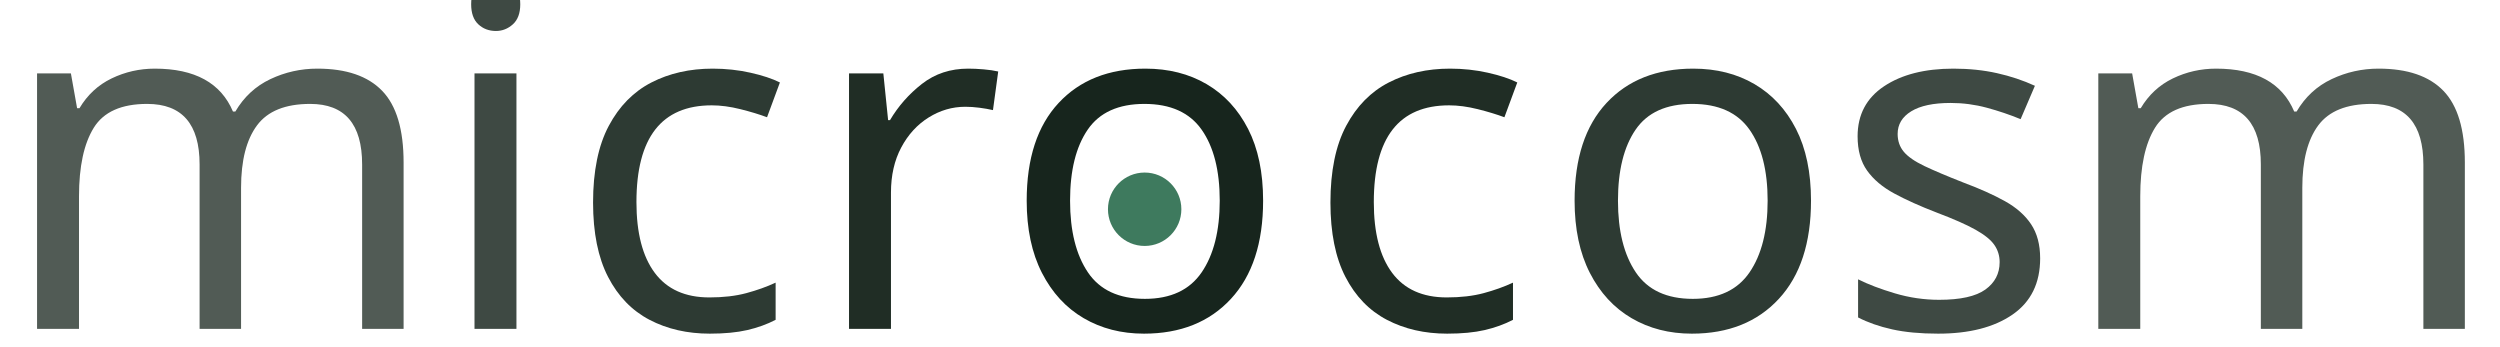
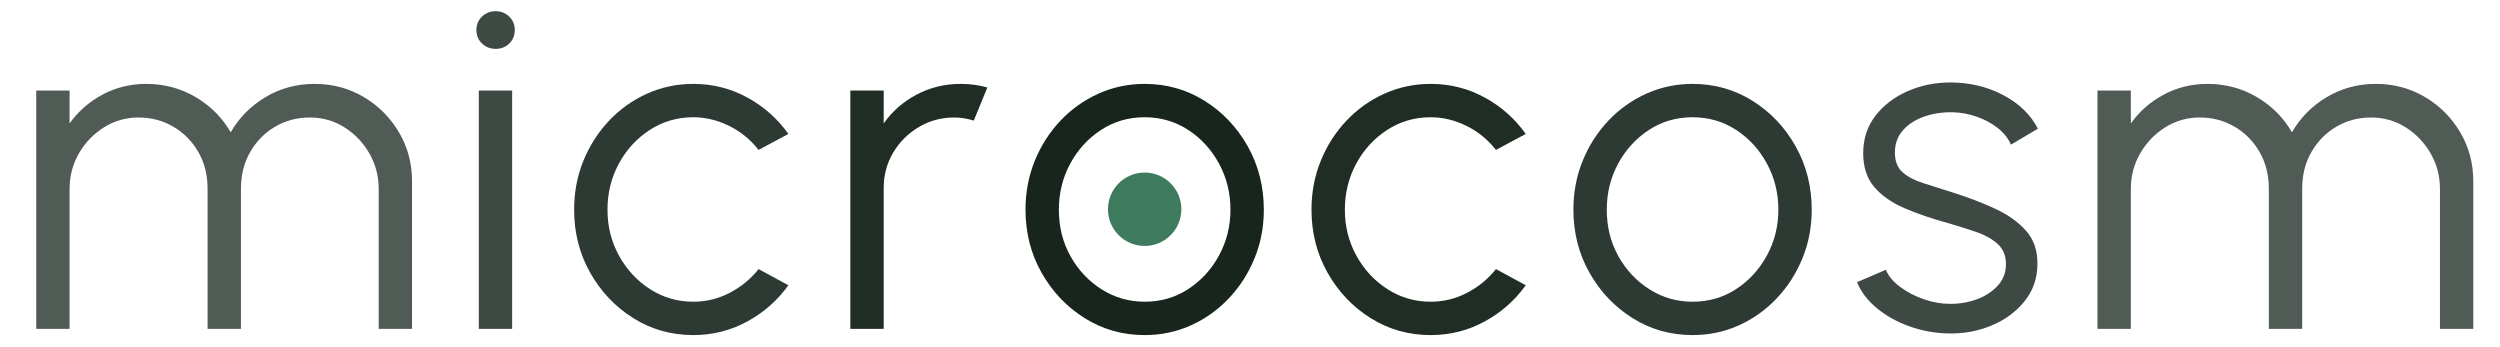
<svg xmlns="http://www.w3.org/2000/svg" class="mc" viewBox="-16 -690 5245 726" role="img" aria-label="microcosm">
  <style>.mc .mc-i{fill:#17251D}.mc .mc-w{fill:#3E7A5E}</style>
-   <g text-anchor="middle" font-family="Urbanist,'Avenir Next','Century Gothic',Futura,sans-serif" font-size="1000" font-weight="400">
-     <text class="mc-i" x="444.25" y="0" fill-opacity=".75">m</text>
-     <text class="mc-i" x="1023.5" y="0" fill-opacity=".83">i</text>
-     <text class="mc-i" x="1413.25" y="0" fill-opacity=".90">c</text>
-     <text class="mc-i" x="1886.75" y="0" fill-opacity=".96">r</text>
-     <text class="mc-i" x="2385.5" y="0">o</text>
-     <text class="mc-i" x="2960.25" y="0" fill-opacity=".96">c</text>
-     <text class="mc-i" x="3535" y="0" fill-opacity=".90">o</text>
-     <text class="mc-i" x="4069.75" y="0" fill-opacity=".83">s</text>
-     <text class="mc-i" x="4768.75" y="0" fill-opacity=".75">m</text>
-   </g>
+   <path class="mc-i" fill-opacity=".75" d="M60.0 0.0V-500.0H130.0V-431.0Q157.0 -469.0 199.0 -491.5Q241.0 -514.0 291.0 -514.0Q347.5 -514.0 394.5 -486.25Q441.5 -458.5 468.0 -412.5Q494.5 -458.5 541.0 -486.25Q587.5 -514.0 644.0 -514.0Q700.5 -514.0 747.0 -486.5Q793.5 -459.0 821.0 -412.5Q848.5 -366.0 848.5 -309.5V0.0H778.5V-294.0Q778.5 -334.0 759.0 -368.0Q739.5 -402.0 706.75 -422.75Q674.0 -443.5 634.0 -443.5Q594.0 -443.5 561.25 -424.25Q528.5 -405.0 509.0 -371.25Q489.5 -337.5 489.5 -294.0V0.0H419.5V-294.0Q419.5 -337.5 400.0 -371.25Q380.5 -405.0 347.5 -424.25Q314.5 -443.5 274.5 -443.5Q235.0 -443.5 202.0 -422.75Q169.0 -402.0 149.5 -368.0Q130.0 -334.0 130.0 -294.0V0.0Z" />
+   <path class="mc-i" fill-opacity=".83" d="M988.5 -500.0H1058.5V0.0H988.5ZM1024.0 -587.5Q1007.0 -587.5 995.25 -598.75Q983.5 -610.0 983.5 -627.0Q983.5 -644.0 995.25 -655.25Q1007.0 -666.5 1024.0 -666.5Q1040.5 -666.5 1052.25 -655.25Q1064.0 -644.0 1064.0 -627.0Q1064.0 -610.0 1052.5 -598.75Q1041.0 -587.5 1024.0 -587.5Z" />
+   <path class="mc-i" fill-opacity=".90" d="M1575.5 -125.5 1638.0 -91.5Q1604.0 -44.0 1551.75 -15.5Q1499.5 13.0 1438.5 13.0Q1369.5 13.0 1312.75 -22.5Q1256.0 -58.0 1222.25 -117.75Q1188.5 -177.5 1188.5 -250.0Q1188.5 -305.0 1208.0 -352.75Q1227.5 -400.5 1261.75 -436.75Q1296.0 -473.0 1341.5 -493.5Q1387.0 -514.0 1438.5 -514.0Q1499.5 -514.0 1551.75 -485.5Q1604.0 -457.0 1638.0 -409.0L1575.5 -375.5Q1549.5 -408.5 1513.0 -426.25Q1476.5 -444.0 1438.5 -444.0Q1388.0 -444.0 1347.0 -417.25Q1306.0 -390.5 1282.25 -346.5Q1258.5 -302.5 1258.5 -250.0Q1258.5 -197.5 1282.75 -153.5Q1307.0 -109.5 1348.0 -83.25Q1389.0 -57.0 1438.5 -57.0Q1479.5 -57.0 1515.5 -76.0Q1551.5 -95.0 1575.5 -125.5Z" />
+   <path class="mc-i" fill-opacity=".96" d="M1768.0 0.0V-500.0H1838.0V-431.0Q1864.5 -469.0 1907.0 -491.5Q1949.5 -514.0 1999.5 -514.0Q2028.5 -514.0 2055.5 -506.5L2027.0 -437.0Q2006.0 -443.5 1986.0 -443.5Q1945.5 -443.5 1911.75 -423.5Q1878.0 -403.5 1858.0 -370.0Q1838.0 -336.5 1838.0 -295.5V0.0Z" />
+   <path class="mc-i" d="M2385.5 13.0Q2316.5 13.0 2259.75 -22.5Q2203.0 -58.0 2169.25 -117.75Q2135.5 -177.5 2135.5 -250.0Q2135.5 -305.0 2155.0 -352.75Q2174.5 -400.5 2208.75 -436.75Q2243.0 -473.0 2288.5 -493.5Q2334.0 -514.0 2385.5 -514.0Q2454.5 -514.0 2511.25 -478.5Q2568.0 -443.0 2601.75 -383.0Q2635.5 -323.0 2635.5 -250.0Q2635.5 -195.5 2616.0 -148.0Q2596.5 -100.5 2562.25 -64.25Q2528.0 -28.0 2482.75 -7.5Q2437.5 13.0 2385.5 13.0ZM2385.5 -57.0Q2436.5 -57.0 2477.25 -83.75Q2518.0 -110.5 2541.75 -154.5Q2565.5 -198.5 2565.5 -250.0Q2565.5 -302.5 2541.5 -346.75Q2517.5 -391.0 2476.75 -417.5Q2436.0 -444.0 2385.5 -444.0Q2334.5 -444.0 2293.75 -417.25Q2253.0 -390.5 2229.25 -346.5Q2205.5 -302.5 2205.5 -250.0Q2205.5 -196.0 2230.0 -152.25Q2254.5 -108.5 2295.5 -82.75Q2336.5 -57.0 2385.5 -57.0Z" />
+   <path class="mc-i" fill-opacity=".96" d="M3122.5 -125.5 3185.0 -91.5Q3151.0 -44.0 3098.75 -15.5Q3046.5 13.0 2985.5 13.0Q2916.5 13.0 2859.75 -22.5Q2803.0 -58.0 2769.25 -117.75Q2735.5 -177.5 2735.5 -250.0Q2735.5 -305.0 2755.0 -352.75Q2774.5 -400.5 2808.75 -436.75Q2843.0 -473.0 2888.5 -493.5Q2934.0 -514.0 2985.5 -514.0Q3046.5 -514.0 3098.75 -485.5Q3151.0 -457.0 3185.0 -409.0L3122.5 -375.5Q3096.5 -408.5 3060.0 -426.25Q3023.5 -444.0 2985.5 -444.0Q2935.0 -444.0 2894.0 -417.25Q2853.0 -390.5 2829.25 -346.5Q2805.5 -302.5 2805.5 -250.0Q2805.5 -197.5 2829.75 -153.5Q2854.0 -109.5 2895.0 -83.25Q2936.0 -57.0 2985.5 -57.0Q3026.5 -57.0 3062.5 -76.0Q3098.5 -95.0 3122.5 -125.5Z" />
+   <path class="mc-i" fill-opacity=".90" d="M3535.0 13.0Q3466.0 13.0 3409.25 -22.5Q3352.5 -58.0 3318.75 -117.75Q3285.0 -177.5 3285.0 -250.0Q3285.0 -305.0 3304.5 -352.75Q3324.0 -400.5 3358.25 -436.75Q3392.5 -473.0 3438.0 -493.5Q3483.5 -514.0 3535.0 -514.0Q3604.0 -514.0 3660.75 -478.5Q3717.5 -443.0 3751.25 -383.0Q3785.0 -323.0 3785.0 -250.0Q3785.0 -195.5 3765.5 -148.0Q3746.0 -100.5 3711.75 -64.25Q3677.5 -28.0 3632.25 -7.5Q3587.0 13.0 3535.0 13.0ZM3535.0 -57.0Q3586.0 -57.0 3626.75 -83.75Q3667.5 -110.5 3691.25 -154.5Q3715.0 -198.5 3715.0 -250.0Q3715.0 -302.5 3691.0 -346.75Q3667.0 -391.0 3626.25 -417.5Q3585.5 -444.0 3535.0 -444.0Q3484.0 -444.0 3443.25 -417.25Q3402.5 -390.5 3378.75 -346.5Q3355.0 -302.5 3355.0 -250.0Q3355.0 -196.0 3379.5 -152.25Q3404.0 -108.5 3445.0 -82.75Q3486.0 -57.0 3535.0 -57.0Z" />
+   <path class="mc-i" fill-opacity=".83" d="M4069.5 9.5Q4028.5 8.5 3989.5 -5.5Q3950.5 -19.5 3921.5 -43.5Q3892.5 -67.5 3880.0 -98.0L3940.5 -124.0Q3948.5 -104.5 3970.25 -88.25Q3992.0 -72.0 4020.0 -62.25Q4048.0 -52.5 4075.5 -52.5Q4106.0 -52.5 4132.5 -62.5Q4159.0 -72.5 4175.75 -91.25Q4192.5 -110.0 4192.5 -135.5Q4192.5 -163.0 4174.5 -178.75Q4156.5 -194.5 4129.0 -203.75Q4101.5 -213.0 4072.5 -221.5Q4019.5 -236.0 3979.0 -253.5Q3938.5 -271.0 3915.75 -298.25Q3893.0 -325.5 3893.0 -368.5Q3893.0 -414.0 3918.75 -447.25Q3944.5 -480.5 3986.25 -498.75Q4028.0 -517.0 4075.5 -517.0Q4136.5 -517.0 4186.75 -490.5Q4237.0 -464.0 4259.5 -420.0L4203.0 -386.5Q4194.0 -407.0 4174.5 -422.0Q4155.0 -437.0 4130.25 -445.5Q4105.5 -454.0 4080.0 -454.5Q4048.0 -455.0 4020.5 -445.25Q3993.0 -435.5 3976.25 -416.5Q3959.5 -397.5 3959.5 -370.0Q3959.5 -342.5 3976.0 -328.25Q3992.5 -314.0 4020.75 -305.25Q4049.0 -296.5 4084.5 -285.0Q4130.0 -270.5 4170.0 -252.0Q4210.0 -233.5 4234.5 -206.0Q4259.0 -178.5 4258.5 -136.5Q4258.5 -91.5 4231.5 -58.0Q4204.5 -24.5 4161.5 -6.75Q4118.5 11.0 4069.5 9.5Z" />
+   <path class="mc-i" fill-opacity=".75" d="M4384.5 0.0V-500.0H4454.5V-431.0Q4481.5 -469.0 4523.5 -491.5Q4565.5 -514.0 4615.5 -514.0Q4672.0 -514.0 4719.0 -486.25Q4766.0 -458.5 4792.5 -412.5Q4819.0 -458.5 4865.5 -486.25Q4912.0 -514.0 4968.5 -514.0Q5025.0 -514.0 5071.5 -486.5Q5118.0 -459.0 5145.5 -412.5Q5173.0 -366.0 5173.0 -309.5V0.0H5103.0V-294.0Q5103.0 -334.0 5083.5 -368.0Q5064.0 -402.0 5031.25 -422.75Q4998.5 -443.5 4958.5 -443.5Q4918.5 -443.5 4885.75 -424.25Q4853.0 -405.0 4833.5 -371.25Q4814.0 -337.5 4814.0 -294.0V0.0H4744.0V-294.0Q4744.0 -337.5 4724.5 -371.25Q4705.0 -405.0 4672.0 -424.25Q4639.0 -443.5 4599.0 -443.5Q4559.5 -443.5 4526.5 -422.75Q4493.5 -402.0 4474.0 -368.0Q4454.5 -334.0 4454.5 -294.0V0.0Z" />
  <circle class="mc-w" cx="2385.5" cy="-251" r="77" />
</svg>
